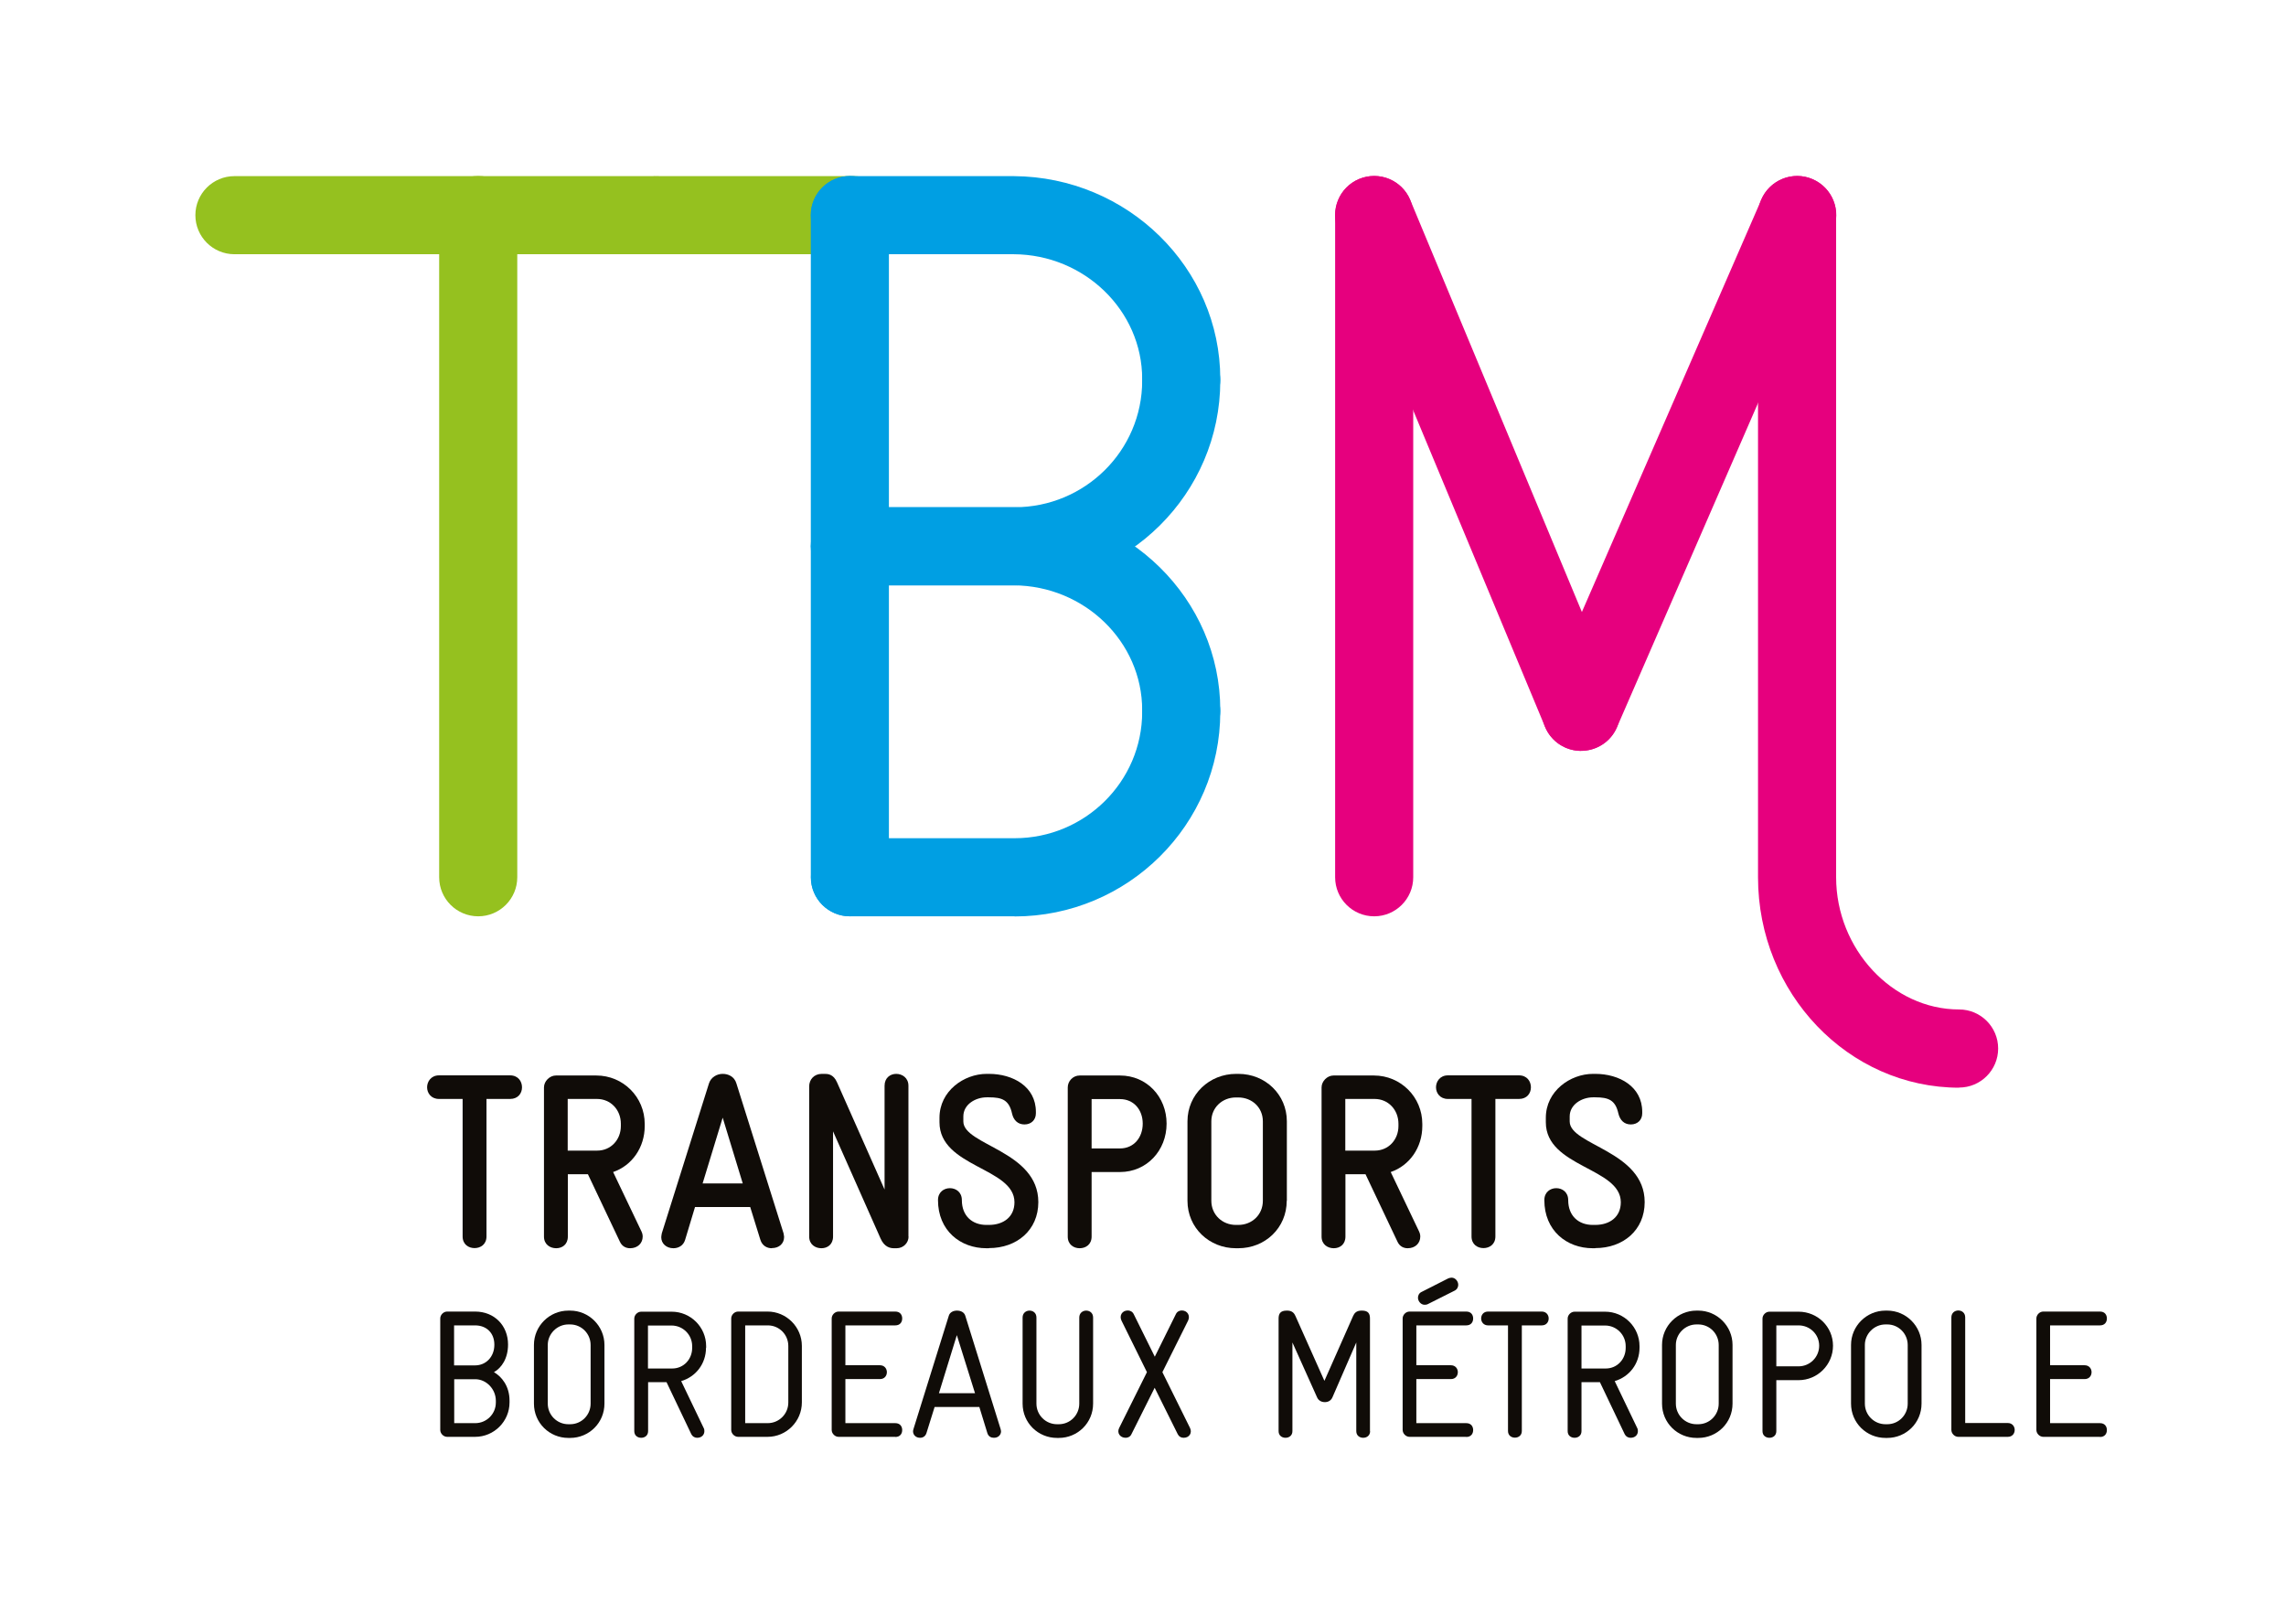
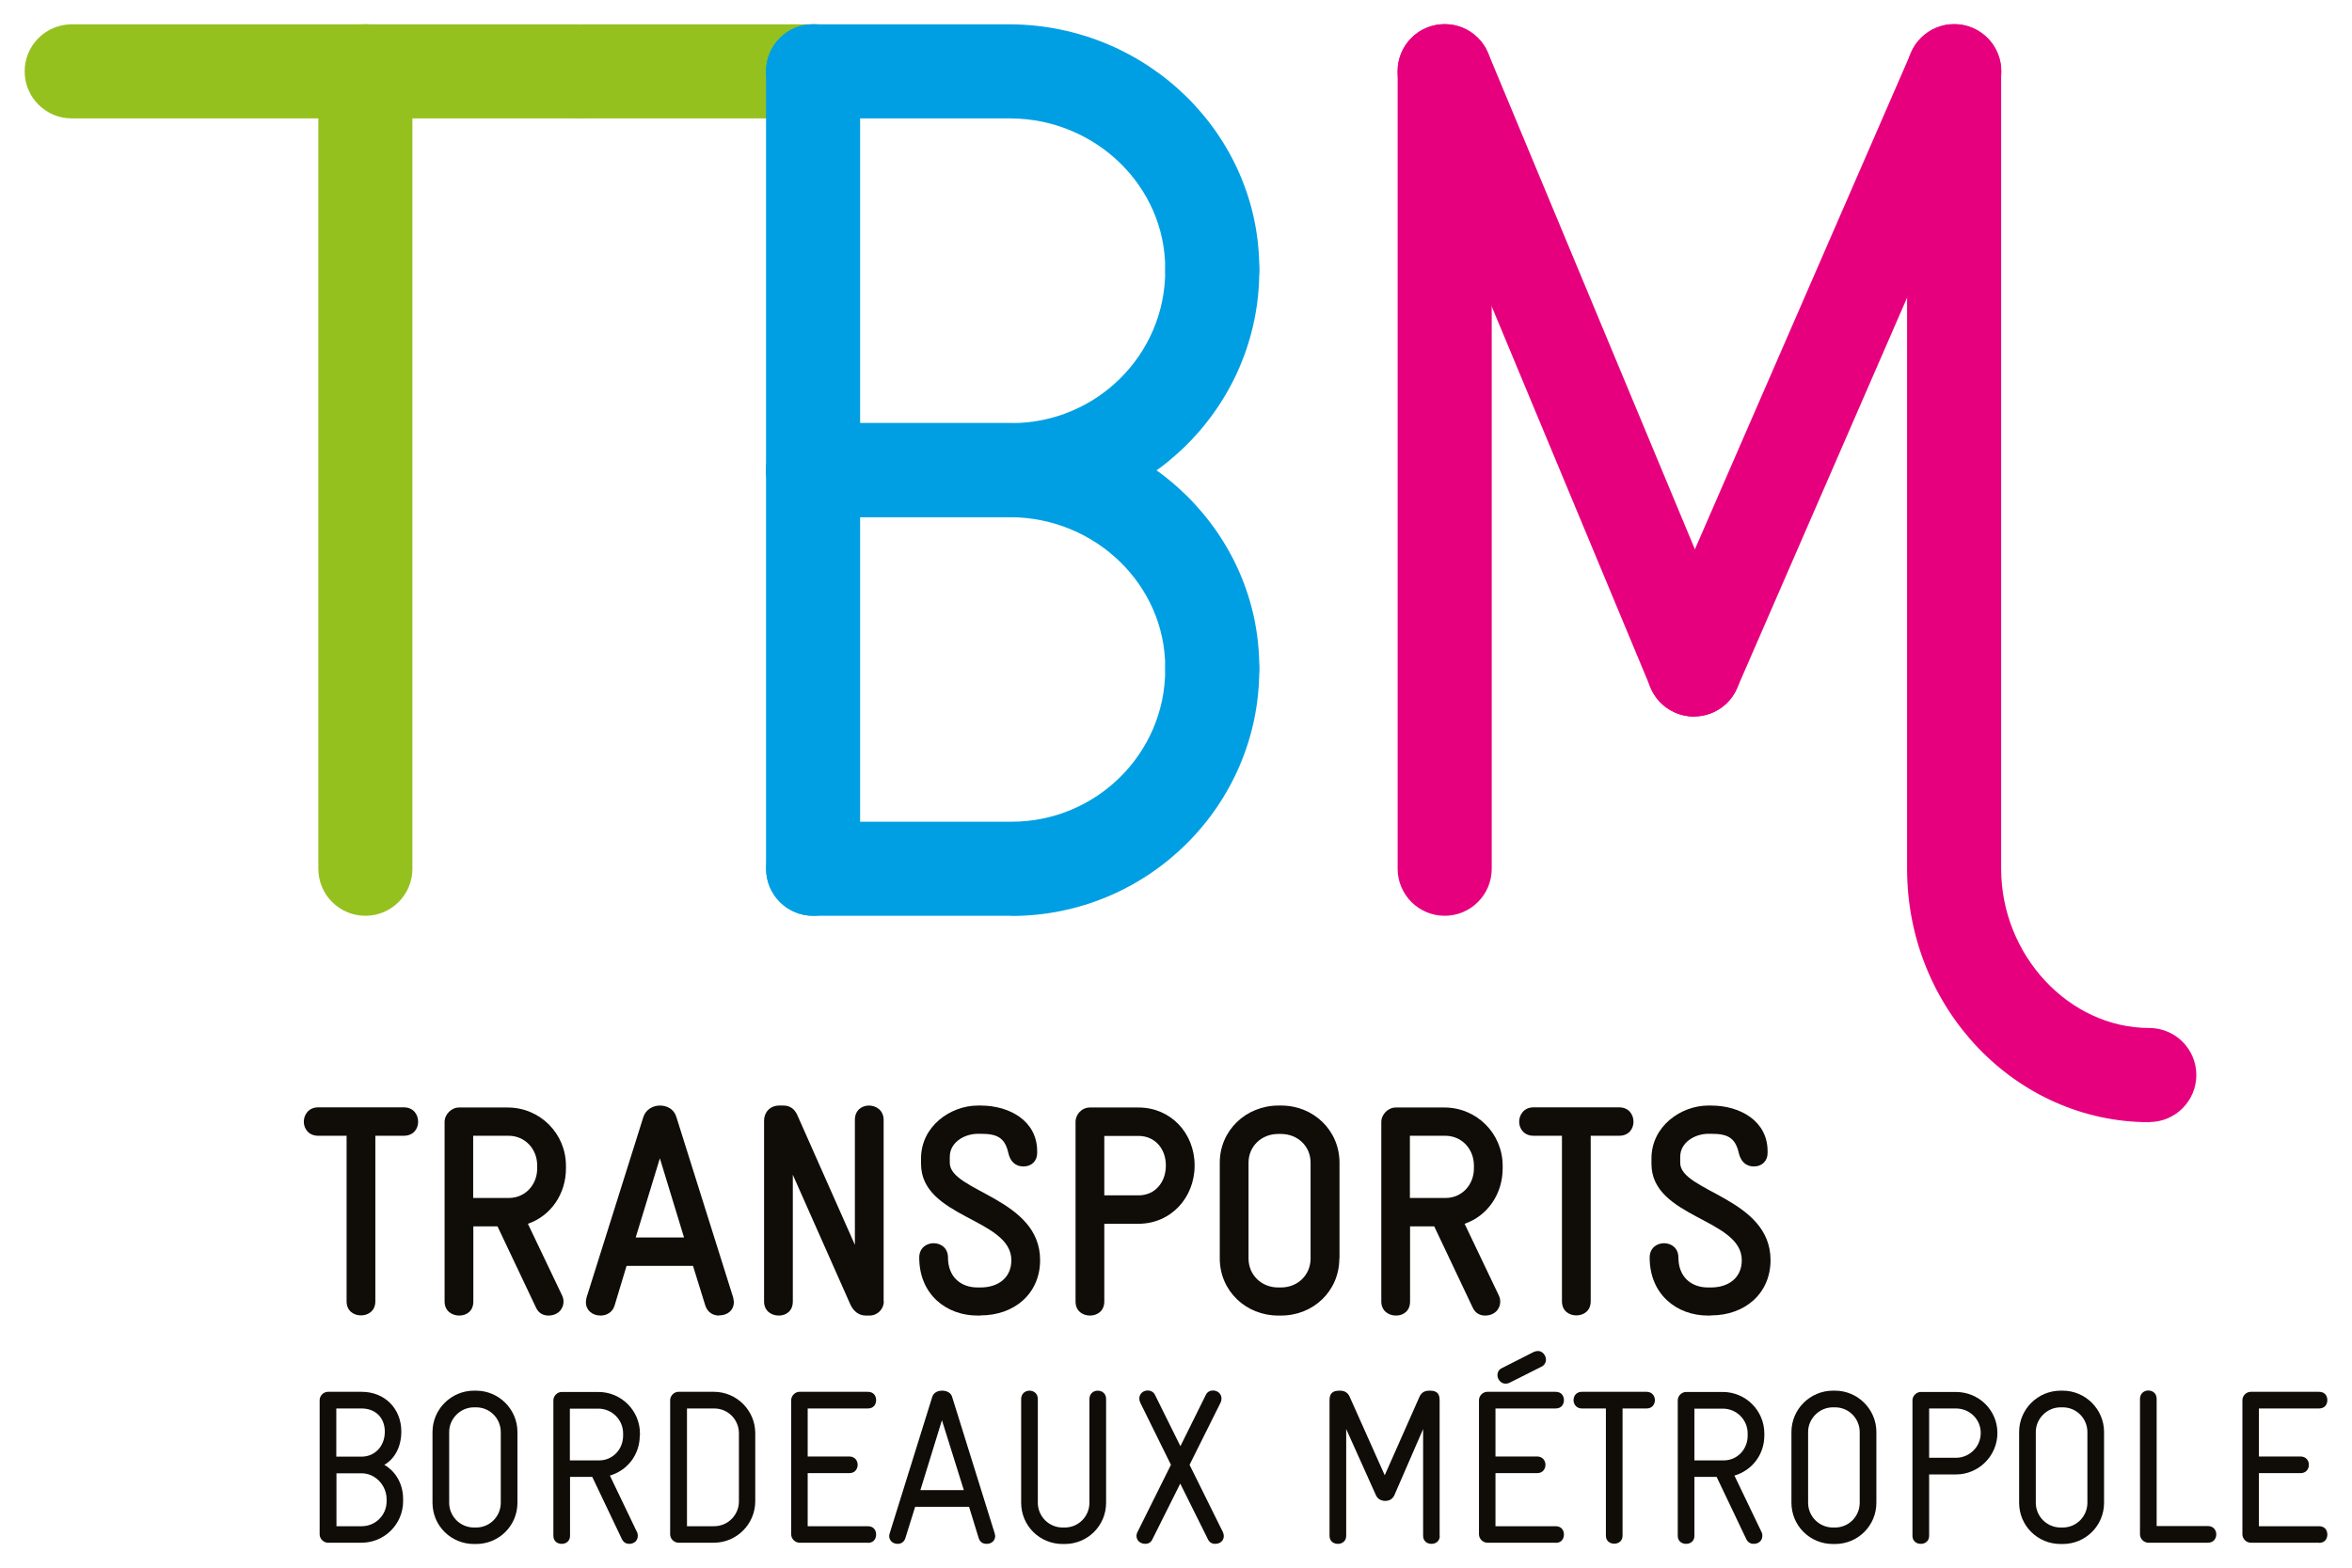
- <svg xmlns="http://www.w3.org/2000/svg" id="a" data-name="Calque 1" viewBox="0 0 168.6 119.71">
+ <svg xmlns="http://www.w3.org/2000/svg" id="a" data-name="Calque 1" viewBox="13 11.5 143.8 96" width="144" height="96">
  <g>
    <path d="m62.96,18.75h-14.42c-1.59,0-2.88-1.29-2.88-2.88s1.29-2.88,2.88-2.88h14.42c1.59,0,2.88,1.29,2.88,2.88s-1.29,2.88-2.88,2.88Z" fill="#95c11f" />
    <path d="m48.26,18.75h-30.97c-1.59,0-2.88-1.29-2.88-2.88s1.29-2.88,2.88-2.88h30.97c1.59,0,2.88,1.29,2.88,2.88s-1.29,2.88-2.88,2.88Z" fill="#95c11f" />
    <path d="m35.27,67.58c-1.59,0-2.88-1.29-2.88-2.88V15.86c0-1.59,1.29-2.88,2.88-2.88s2.88,1.29,2.88,2.88v48.84c0,1.59-1.29,2.88-2.88,2.88Z" fill="#95c11f" />
  </g>
  <g>
    <path d="m62.68,67.58c-1.59,0-2.88-1.29-2.88-2.88V15.86c0-1.59,1.29-2.88,2.88-2.88s2.88,1.29,2.88,2.88v48.84c0,1.59-1.29,2.88-2.88,2.88Z" fill="#009fe3" />
    <path d="m74.83,67.58h-12.14c-1.59,0-2.88-1.29-2.88-2.88s1.29-2.88,2.88-2.88h12.14c5.19,0,9.41-4.18,9.41-9.32,0-1.59,1.29-2.88,2.88-2.88s2.88,1.29,2.88,2.88c0,8.32-6.81,15.09-15.18,15.09Z" fill="#009fe3" />
    <path d="m101.35,67.58c-1.59,0-2.88-1.29-2.88-2.88V15.86c0-1.59,1.29-2.88,2.88-2.88s2.88,1.29,2.88,2.88v48.84c0,1.59-1.29,2.88-2.88,2.88Z" fill="#e6007e" />
    <path d="m116.61,55.38c-1.13,0-2.2-.67-2.66-1.78l-15.26-36.63c-.61-1.47.08-3.16,1.55-3.77,1.47-.61,3.16.08,3.77,1.55l15.26,36.63c.61,1.47-.08,3.16-1.55,3.77-.36.15-.74.22-1.11.22Z" fill="#e6007e" />
    <path d="m116.61,55.38c-.38,0-.78-.08-1.15-.24-1.46-.64-2.13-2.33-1.49-3.8l15.94-36.63c.64-1.46,2.34-2.13,3.79-1.49,1.46.64,2.13,2.33,1.49,3.8l-15.94,36.63c-.47,1.09-1.53,1.73-2.65,1.73Z" fill="#e6007e" />
    <path d="m144.5,80.22c-8.18,0-14.84-6.96-14.84-15.52V15.86c0-1.59,1.29-2.88,2.88-2.88s2.88,1.29,2.88,2.88v48.84c0,5.29,4.15,9.75,9.07,9.75,1.59,0,2.88,1.29,2.88,2.88s-1.29,2.88-2.88,2.88Z" fill="#e6007e" />
    <path d="m87.12,55.25c-1.59,0-2.88-1.29-2.88-2.88,0-5.04-4.25-9.17-9.47-9.2h-12.09c-1.59,0-2.88-1.29-2.88-2.88s1.29-2.88,2.88-2.88h12.1c8.4.06,15.22,6.77,15.22,14.97,0,1.59-1.29,2.88-2.88,2.88Z" fill="#009fe3" />
    <path d="m74.83,43.17h-12.14c-1.59,0-2.88-1.29-2.88-2.88s1.29-2.88,2.88-2.88h12.14c5.19,0,9.41-4.18,9.41-9.33,0-1.59,1.29-2.88,2.88-2.88s2.88,1.29,2.88,2.88c0,8.32-6.81,15.09-15.18,15.09Z" fill="#009fe3" />
    <path d="m87.12,30.83c-1.59,0-2.88-1.29-2.88-2.88,0-5.04-4.25-9.17-9.47-9.2h-12.09c-1.59,0-2.88-1.29-2.88-2.88s1.29-2.88,2.88-2.88h12.1c8.4.06,15.22,6.77,15.22,14.97,0,1.59-1.29,2.88-2.88,2.88Z" fill="#009fe3" />
  </g>
  <g>
    <path d="m37.62,81.05h-1.74v10.14c0,.59-.44.86-.88.86s-.88-.27-.88-.86v-10.14h-1.74c-.59,0-.88-.44-.88-.86s.29-.88.88-.88h5.24c.59,0,.88.44.88.88s-.29.86-.88.86Z" fill="#100c08" />
    <path d="m47.55,83.05c0,1.57-.93,2.91-2.33,3.39l2.09,4.38c.07.15.09.27.09.38,0,.49-.37.86-.93.86-.29,0-.59-.13-.75-.48l-2.36-4.98h-1.48v4.6c0,.59-.42.86-.86.86s-.9-.27-.9-.86v-11c0-.46.42-.88.88-.88h2.98c1.98,0,3.57,1.59,3.57,3.57v.17Zm-1.76-.17c0-1.03-.75-1.83-1.76-1.83h-2.16v3.81h2.18c1.01,0,1.74-.81,1.74-1.81v-.17Z" fill="#100c08" />
    <path d="m56.92,92.06c-.35,0-.7-.18-.84-.62l-.75-2.42h-4.07l-.73,2.42c-.13.44-.51.62-.86.62-.53,0-.9-.35-.9-.81,0-.07.02-.17.04-.29l3.48-11.06c.15-.46.59-.7,1.01-.7s.86.2,1.01.7l3.48,11.06c.02.13.04.22.04.27,0,.49-.37.82-.9.82Zm-2.14-4.78l-1.48-4.85-1.48,4.85h2.97Z" fill="#100c08" />
    <path d="m67.01,91.2c0,.46-.38.86-.88.86h-.2c-.24,0-.7-.06-.99-.73l-3.5-7.89v7.76c0,.59-.42.86-.86.86s-.9-.27-.9-.86v-11.08c0-.49.35-.92.93-.92h.2c.22,0,.66,0,.93.64l3.5,7.89v-7.65c0-.59.42-.88.86-.88s.9.29.9.88v11.12Z" fill="#100c08" />
    <path d="m72.93,92.06h-.18c-1.92,0-3.57-1.3-3.57-3.55,0-.59.44-.88.88-.88s.88.29.88.88c0,1.17.77,1.83,1.81,1.83h.18c1.08,0,1.89-.59,1.89-1.67,0-2.56-5.53-2.58-5.53-5.9v-.33c0-1.98,1.81-3.24,3.48-3.24h.17c1.76,0,3.46.93,3.46,2.8v.11c0,.49-.35.82-.84.82s-.81-.31-.92-.81c-.22-.99-.73-1.19-1.7-1.19h-.17c-.81,0-1.72.51-1.72,1.41v.37c0,1.76,5.53,2.16,5.53,5.95,0,2.07-1.59,3.39-3.64,3.39Z" fill="#100c08" />
    <path d="m82.6,86.44h-2.09v4.76c0,.59-.44.86-.88.86s-.88-.27-.88-.86v-11c0-.46.38-.88.88-.88h2.97c1.98,0,3.44,1.57,3.44,3.55s-1.46,3.57-3.44,3.57Zm0-5.38h-2.09v3.64h2.09c1.03,0,1.68-.81,1.68-1.83s-.66-1.81-1.68-1.81Z" fill="#100c08" />
    <path d="m94.9,88.56c0,2-1.59,3.5-3.57,3.5h-.18c-1.96,0-3.57-1.5-3.57-3.5v-5.86c0-1.98,1.61-3.5,3.59-3.5h.17c1.98,0,3.57,1.52,3.57,3.5v5.86Zm-1.76-5.86c0-1.03-.81-1.76-1.81-1.76h-.18c-1.01,0-1.81.75-1.81,1.76v5.86c0,1.03.81,1.78,1.81,1.78h.18c1.01,0,1.81-.75,1.81-1.78v-5.86Z" fill="#100c08" />
    <path d="m104.9,83.05c0,1.57-.93,2.91-2.33,3.39l2.09,4.38c.07.15.09.27.09.38,0,.49-.37.86-.93.86-.29,0-.59-.13-.75-.48l-2.36-4.98h-1.48v4.6c0,.59-.42.86-.86.86s-.9-.27-.9-.86v-11c0-.46.42-.88.88-.88h2.98c1.98,0,3.57,1.59,3.57,3.57v.17Zm-1.76-.17c0-1.03-.75-1.83-1.76-1.83h-2.16v3.81h2.18c1.01,0,1.74-.81,1.74-1.81v-.17Z" fill="#100c08" />
    <path d="m112.03,81.05h-1.74v10.14c0,.59-.44.86-.88.86s-.88-.27-.88-.86v-10.14h-1.74c-.59,0-.88-.44-.88-.86s.29-.88.88-.88h5.24c.59,0,.88.44.88.88s-.29.86-.88.86Z" fill="#100c08" />
    <path d="m117.65,92.06h-.18c-1.92,0-3.57-1.3-3.57-3.55,0-.59.44-.88.88-.88s.88.29.88.88c0,1.17.77,1.83,1.81,1.83h.18c1.08,0,1.89-.59,1.89-1.67,0-2.56-5.53-2.58-5.53-5.9v-.33c0-1.98,1.81-3.24,3.48-3.24h.17c1.76,0,3.46.93,3.46,2.8v.11c0,.49-.35.82-.84.82s-.8-.31-.92-.81c-.22-.99-.73-1.19-1.7-1.19h-.17c-.8,0-1.72.51-1.72,1.41v.37c0,1.76,5.53,2.16,5.53,5.95,0,2.07-1.59,3.39-3.64,3.39Z" fill="#100c08" />
  </g>
  <g>
    <path d="m37.58,103.43c0,1.4-1.14,2.54-2.54,2.54h-2.06c-.27,0-.51-.24-.51-.51v-8.22c0-.27.24-.51.51-.51h2.06c1.43,0,2.43,1.04,2.43,2.43h0c0,1.02-.47,1.72-1.04,2.04.56.32,1.15,1.02,1.15,2.1v.12Zm-1.12-4.26c0-.86-.58-1.42-1.42-1.42h-1.55v2.95h1.55c.8,0,1.42-.63,1.42-1.52h0Zm.11,4.14c0-.87-.71-1.59-1.52-1.59h-1.55v3.24h1.55c.84,0,1.52-.68,1.52-1.52v-.12Z" fill="#100c08" />
    <path d="m44.58,103.52c0,1.42-1.14,2.53-2.53,2.53h-.13c-1.4,0-2.54-1.11-2.54-2.53v-4.33c0-1.39,1.14-2.53,2.54-2.53h.13c1.39,0,2.53,1.14,2.53,2.53v4.33Zm-1.02-4.32c0-.84-.67-1.52-1.51-1.52h-.13c-.84,0-1.52.7-1.52,1.51v4.33c0,.84.68,1.52,1.52,1.52h.13c.84,0,1.51-.68,1.51-1.52v-4.32Z" fill="#100c08" />
    <path d="m52.07,99.4c0,1.18-.75,2.14-1.83,2.46l1.66,3.46c.04.07.05.15.05.23,0,.28-.21.49-.53.49-.16,0-.33-.07-.44-.28l-1.82-3.82h-1.36v3.61c0,.33-.25.49-.51.49s-.51-.16-.51-.49v-8.3c0-.27.24-.51.51-.51h2.25c1.4,0,2.54,1.14,2.54,2.54v.12Zm-1.02-.12c0-.84-.68-1.52-1.52-1.52h-1.74v3.17h1.79c.84,0,1.47-.68,1.47-1.52v-.12Z" fill="#100c08" />
    <path d="m59.14,103.43c0,1.4-1.14,2.54-2.53,2.54h-2.17c-.27,0-.51-.24-.51-.51v-8.22c0-.27.24-.51.51-.51h2.17c1.39,0,2.53,1.14,2.53,2.53v4.17Zm-1-4.16c0-.84-.67-1.52-1.51-1.52h-1.67v7.21h1.66c.84,0,1.52-.68,1.52-1.52v-4.16Z" fill="#100c08" />
    <path d="m66.03,105.97h-4.18c-.27,0-.51-.24-.51-.51v-8.22c0-.27.24-.51.51-.51h4.18c.36,0,.51.25.51.51s-.15.51-.51.51h-3.68v2.94h2.55c.33,0,.51.25.51.51s-.17.51-.51.51h-2.55v3.25h3.68c.36,0,.51.25.51.51s-.15.51-.51.51Z" fill="#100c08" />
    <path d="m73.3,106.04c-.2,0-.4-.09-.48-.35l-.59-1.92h-3.3l-.6,1.92c-.08.25-.27.35-.47.35-.31,0-.52-.21-.52-.48,0-.04.01-.09.03-.16l2.61-8.37c.08-.25.33-.37.6-.37.28,0,.53.12.61.37l2.61,8.37c.01.07.03.12.03.16,0,.27-.21.48-.52.48Zm-1.39-3.29l-1.34-4.28-1.32,4.28h2.66Z" fill="#100c08" />
    <path d="m80.62,103.52c0,1.42-1.14,2.53-2.53,2.53h-.13c-1.4,0-2.54-1.11-2.54-2.53v-6.35c0-.33.25-.51.51-.51s.51.17.51.51v6.35c0,.84.68,1.52,1.52,1.52h.13c.84,0,1.51-.68,1.51-1.52v-6.35c0-.33.25-.51.51-.51s.51.17.51.51v6.35Z" fill="#100c08" />
    <path d="m87.77,105.32c.17.36-.05.72-.47.72-.2,0-.35-.09-.44-.27l-1.7-3.42-1.71,3.42c-.09.2-.27.27-.43.27-.41,0-.66-.36-.48-.72l2.05-4.12-1.88-3.81c-.17-.36.05-.74.47-.74.16,0,.35.08.44.28l1.55,3.13,1.55-3.13c.09-.2.27-.28.44-.28.41,0,.64.37.47.74l-1.9,3.81,2.04,4.12Z" fill="#100c08" />
    <path d="m101.05,105.55c0,.33-.25.49-.51.49s-.51-.16-.51-.49v-6.54l-1.76,4.05c-.11.25-.33.35-.56.35-.25,0-.47-.12-.57-.35l-1.82-4.05v6.54c0,.33-.25.49-.51.49s-.51-.16-.51-.49v-8.3c0-.36.13-.59.6-.59h.04c.36,0,.51.19.6.39l2.14,4.79,2.12-4.79c.09-.2.24-.39.61-.39h.04c.47,0,.59.23.59.59v8.3Z" fill="#100c08" />
    <path d="m108.14,105.97h-4.18c-.27,0-.51-.24-.51-.51v-8.22c0-.27.24-.51.51-.51h4.18c.36,0,.51.25.51.51s-.15.51-.51.51h-3.68v2.94h2.55c.33,0,.51.25.51.51s-.17.51-.51.51h-2.55v3.25h3.68c.36,0,.51.25.51.51s-.15.51-.51.51Zm-.88-10.77l-1.95.98c-.08.04-.17.05-.24.05-.28,0-.49-.27-.49-.52,0-.17.08-.35.29-.44l1.95-.99c.09-.03.16-.05.24-.05.28,0,.49.27.49.53,0,.17-.09.35-.29.44Z" fill="#100c08" />
    <path d="m113.71,97.75h-1.47v7.79c0,.33-.25.49-.51.49s-.51-.16-.51-.49v-7.79h-1.47c-.33,0-.51-.25-.51-.51s.17-.51.51-.51h3.96c.33,0,.51.25.51.51s-.17.51-.51.51Z" fill="#100c08" />
    <path d="m120.92,99.4c0,1.18-.75,2.14-1.83,2.46l1.66,3.46c.04.07.05.15.05.23,0,.28-.21.49-.54.49-.16,0-.33-.07-.44-.28l-1.82-3.82h-1.36v3.61c0,.33-.25.49-.51.49s-.51-.16-.51-.49v-8.3c0-.27.24-.51.51-.51h2.25c1.4,0,2.54,1.14,2.54,2.54v.12Zm-1.02-.12c0-.84-.68-1.52-1.52-1.52h-1.74v3.17h1.79c.84,0,1.47-.68,1.47-1.52v-.12Z" fill="#100c08" />
    <path d="m127.78,103.52c0,1.42-1.14,2.53-2.53,2.53h-.13c-1.4,0-2.54-1.11-2.54-2.53v-4.33c0-1.39,1.14-2.53,2.54-2.53h.13c1.39,0,2.53,1.14,2.53,2.53v4.33Zm-1.02-4.32c0-.84-.67-1.52-1.51-1.52h-.13c-.84,0-1.52.7-1.52,1.51v4.33c0,.84.68,1.52,1.52,1.52h.13c.84,0,1.51-.68,1.51-1.52v-4.32Z" fill="#100c08" />
    <path d="m132.65,101.79h-1.64v3.76c0,.33-.25.49-.51.49s-.51-.16-.51-.49v-8.3c0-.27.24-.51.51-.51h2.15c1.4,0,2.54,1.11,2.54,2.51s-1.14,2.54-2.54,2.54Zm0-4.04h-1.64v3.02h1.64c.84,0,1.52-.68,1.52-1.52s-.68-1.5-1.52-1.5Z" fill="#100c08" />
    <path d="m141.72,103.52c0,1.42-1.14,2.53-2.53,2.53h-.13c-1.4,0-2.54-1.11-2.54-2.53v-4.33c0-1.39,1.14-2.53,2.54-2.53h.13c1.39,0,2.53,1.14,2.53,2.53v4.33Zm-1.02-4.32c0-.84-.67-1.52-1.51-1.52h-.13c-.84,0-1.52.7-1.52,1.51v4.33c0,.84.68,1.52,1.52,1.52h.13c.84,0,1.51-.68,1.51-1.52v-4.32Z" fill="#100c08" />
    <path d="m148.08,105.97h-3.65c-.27,0-.51-.24-.51-.51v-8.3c0-.33.25-.51.51-.51s.51.17.51.51v7.79h3.14c.33,0,.51.25.51.51s-.17.51-.51.51Z" fill="#100c08" />
    <path d="m154.88,105.97h-4.18c-.27,0-.51-.24-.51-.51v-8.22c0-.27.24-.51.51-.51h4.18c.36,0,.51.25.51.51s-.15.51-.51.51h-3.68v2.94h2.55c.33,0,.51.25.51.51s-.17.51-.51.51h-2.55v3.25h3.68c.36,0,.51.25.51.51s-.15.51-.51.51Z" fill="#100c08" />
  </g>
</svg>
